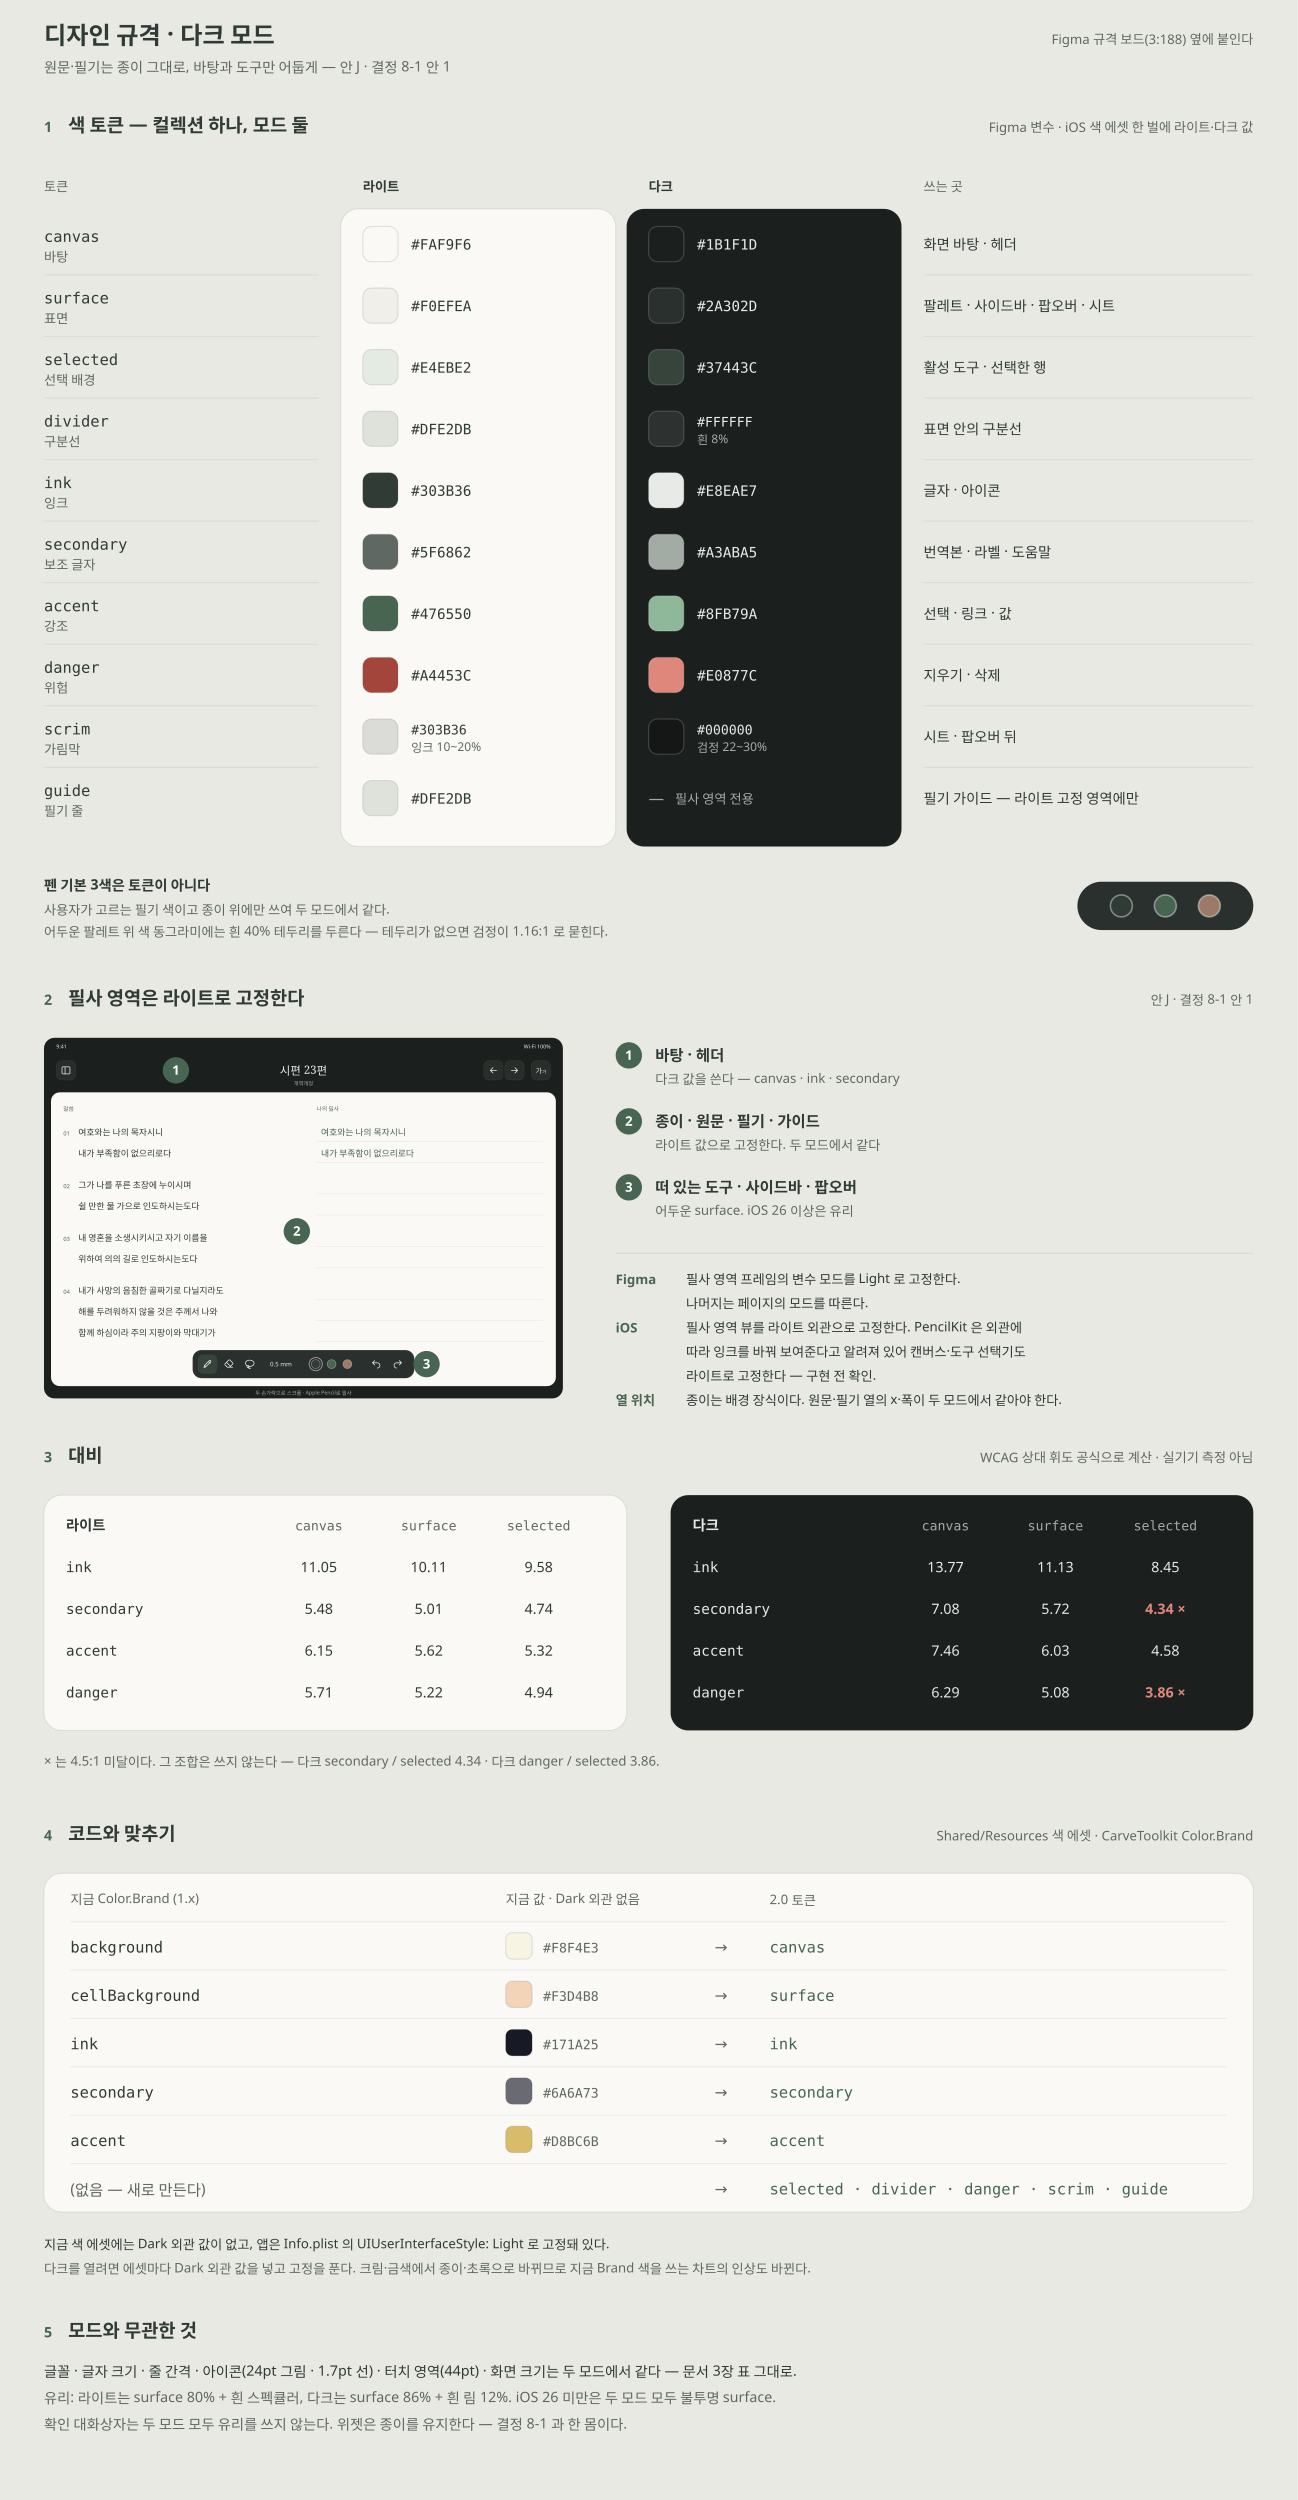
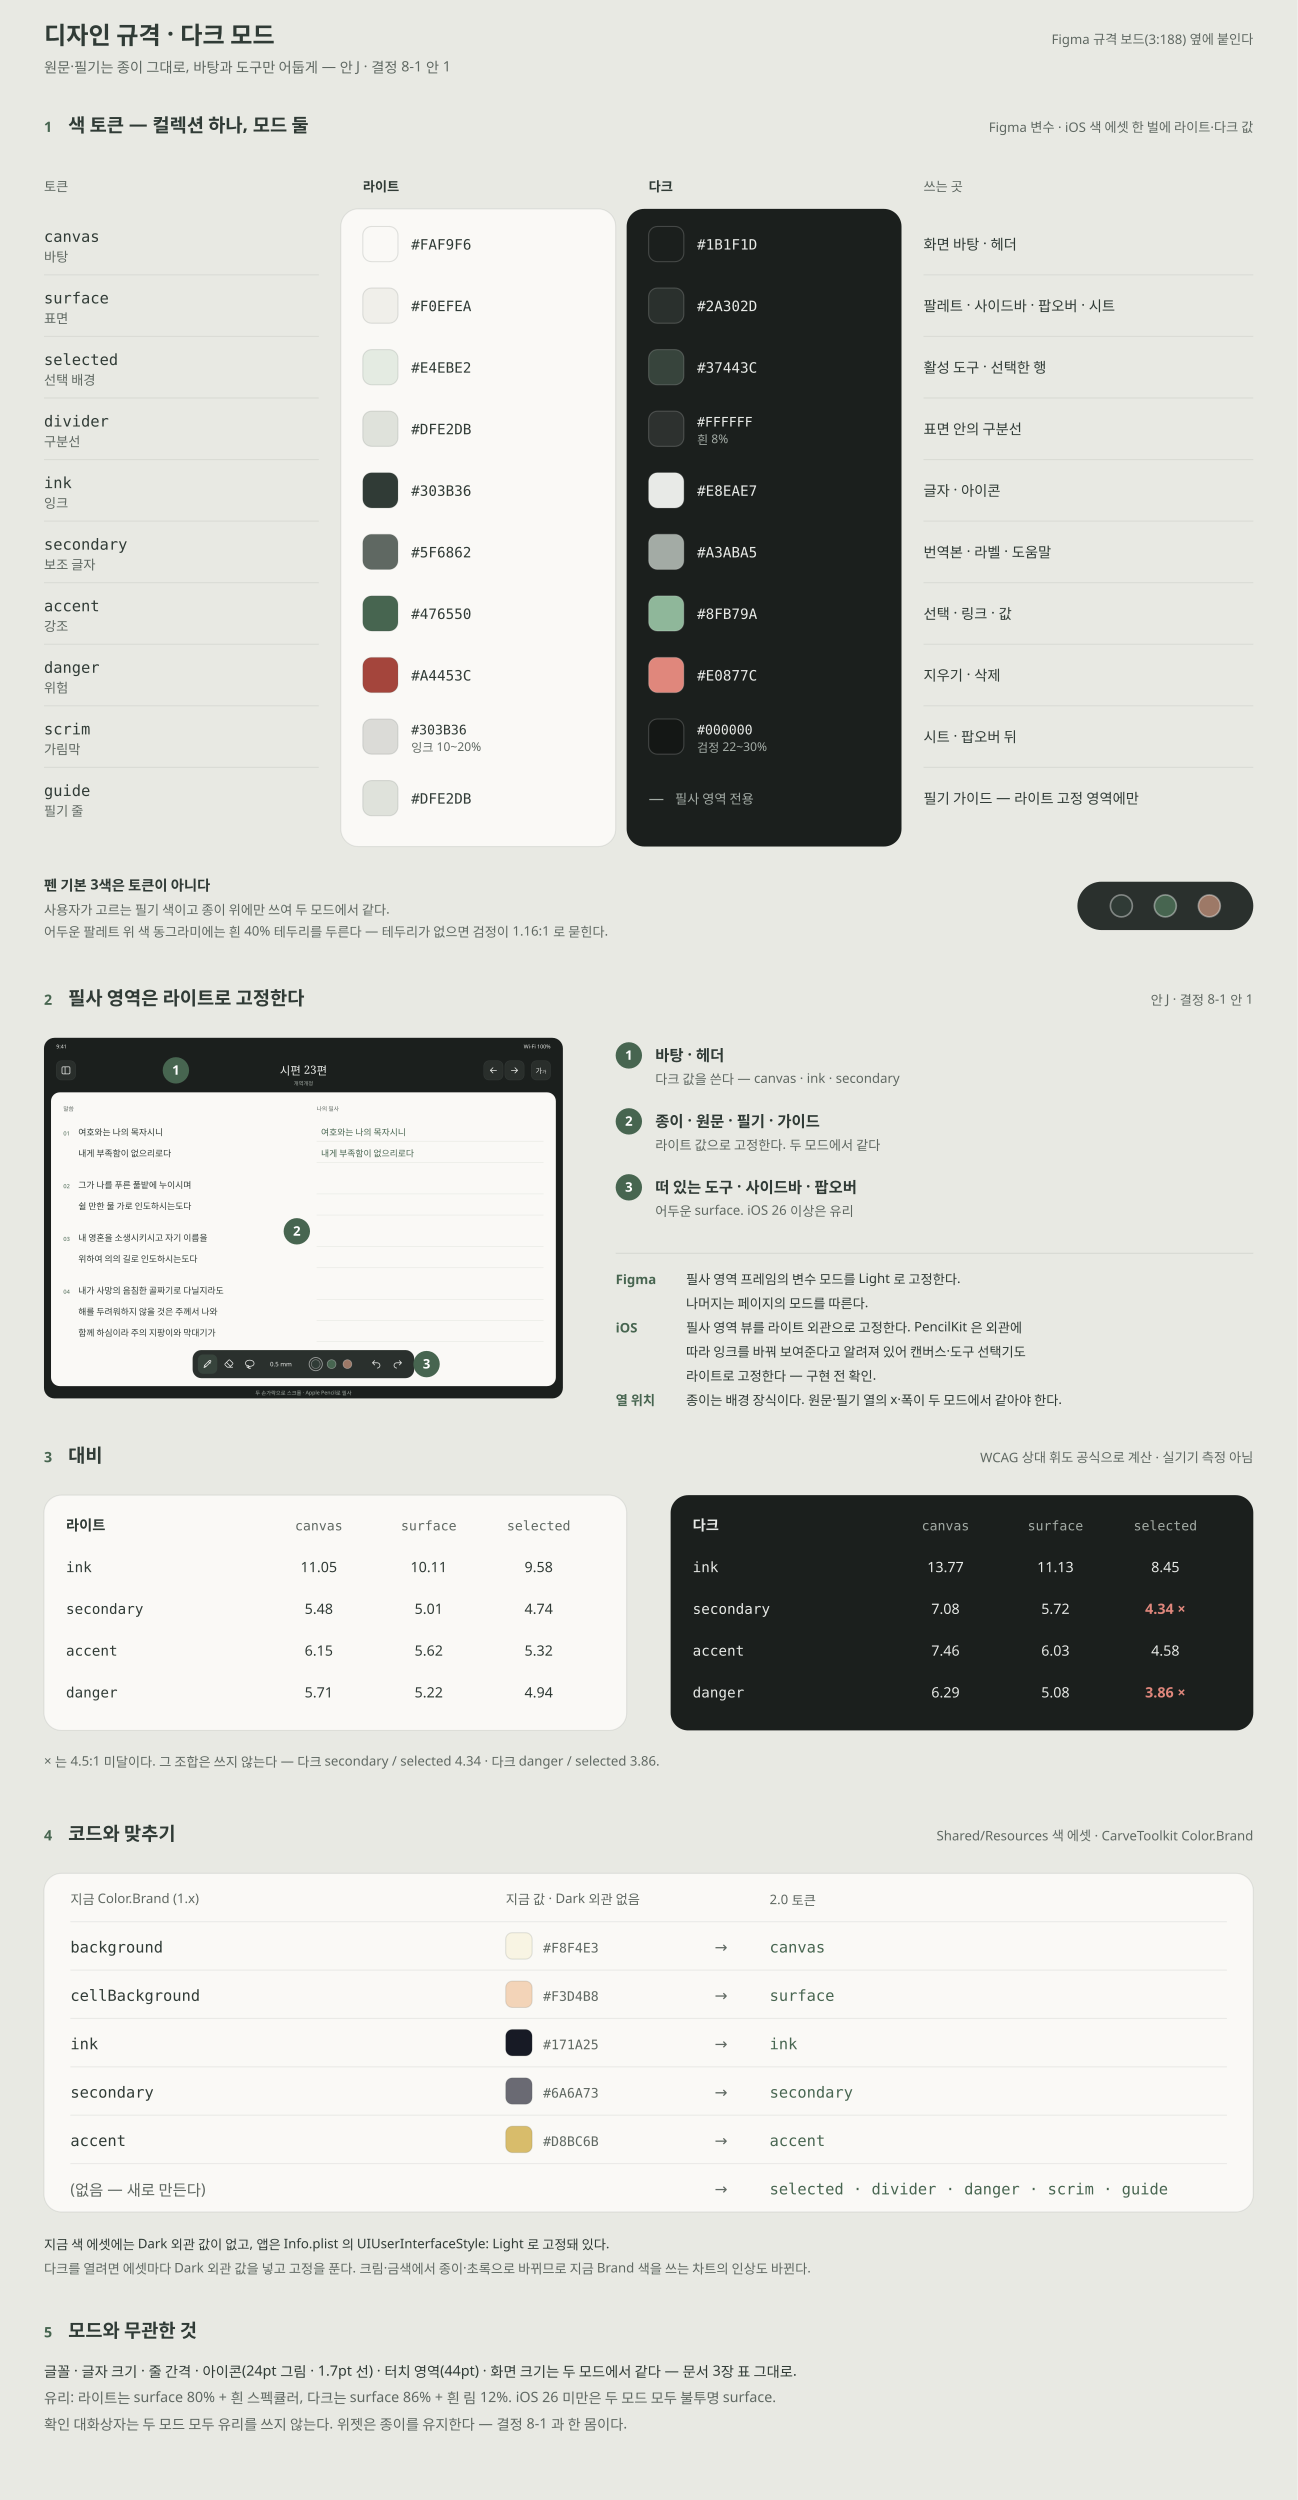
<svg xmlns="http://www.w3.org/2000/svg" width="1180" height="2274" viewBox="0 0 1180 2274">
  <rect x="0" y="0" width="1180" height="2274" rx="0" fill="#E8E9E3" />
  <text x="40" y="40" font-size="22" fill="#303B36" font-family="Noto Sans KR, Apple SD Gothic Neo, sans-serif" font-weight="600">디자인 규격 · 다크 모드</text>
  <text x="1140" y="40" font-size="12" fill="#5F6862" font-family="Noto Sans KR, Apple SD Gothic Neo, sans-serif" text-anchor="end">Figma 규격 보드(3:188) 옆에 붙인다</text>
  <text x="40" y="66" font-size="13" fill="#5F6862" font-family="Noto Sans KR, Apple SD Gothic Neo, sans-serif">원문·필기는 종이 그대로, 바탕과 도구만 어둡게 — 안 J · 결정 8-1 안 1</text>
  <g id="1 색 토큰" data-name="1 색 토큰">
    <text x="40" y="120" font-size="13" fill="#476550" font-family="Noto Sans KR, Apple SD Gothic Neo, sans-serif" font-weight="600">1</text>
    <text x="62" y="120" font-size="17" fill="#303B36" font-family="Noto Sans KR, Apple SD Gothic Neo, sans-serif" font-weight="600">색 토큰 — 컬렉션 하나, 모드 둘</text>
    <text x="1140" y="120" font-size="12" fill="#5F6862" font-family="Noto Sans KR, Apple SD Gothic Neo, sans-serif" text-anchor="end">Figma 변수 · iOS 색 에셋 한 벌에 라이트·다크 값</text>
    <text x="40" y="174" font-size="12" fill="#5F6862" font-family="Noto Sans KR, Apple SD Gothic Neo, sans-serif">토큰</text>
    <text x="840" y="174" font-size="12" fill="#5F6862" font-family="Noto Sans KR, Apple SD Gothic Neo, sans-serif">쓰는 곳</text>
    <text x="330" y="174" font-size="12" fill="#303B36" font-family="Noto Sans KR, Apple SD Gothic Neo, sans-serif" font-weight="600">라이트</text>
    <text x="590" y="174" font-size="12" fill="#303B36" font-family="Noto Sans KR, Apple SD Gothic Neo, sans-serif" font-weight="600">다크</text>
    <rect x="310" y="190" width="250" height="580" rx="16" fill="#FAF9F6" />
    <rect x="310" y="190" width="250" height="580" rx="16" fill="none" stroke="#303B36" stroke-width="1" opacity="0.10" />
    <rect x="570" y="190" width="250" height="580" rx="16" fill="#1B1F1D" />
    <text x="40" y="220" font-size="14" fill="#303B36" font-family="SF Mono, Menlo, monospace">canvas</text>
    <text x="40" y="238" font-size="12" fill="#5F6862" font-family="Noto Sans KR, Apple SD Gothic Neo, sans-serif">바탕</text>
    <rect x="330" y="206" width="32" height="32" rx="8" fill="#FAF9F6" />
    <rect x="330" y="206" width="32" height="32" rx="8" fill="none" stroke="#303B36" stroke-width="1" opacity="0.14" />
    <text x="374" y="227" font-size="13" fill="#303B36" font-family="SF Mono, Menlo, monospace">#FAF9F6</text>
    <rect x="590" y="206" width="32" height="32" rx="8" fill="#1B1F1D" />
    <rect x="590" y="206" width="32" height="32" rx="8" fill="none" stroke="#FFFFFF" stroke-width="1" opacity="0.18" />
    <text x="634" y="227" font-size="13" fill="#E8EAE7" font-family="SF Mono, Menlo, monospace">#1B1F1D</text>
    <text x="840" y="227" font-size="13" fill="#303B36" font-family="Noto Sans KR, Apple SD Gothic Neo, sans-serif">화면 바탕 · 헤더</text>
    <path d="M40 250h250" stroke="#303B36" stroke-width="1" opacity="0.08" />
    <path d="M840 250h300" stroke="#303B36" stroke-width="1" opacity="0.08" />
    <text x="40" y="276" font-size="14" fill="#303B36" font-family="SF Mono, Menlo, monospace">surface</text>
    <text x="40" y="294" font-size="12" fill="#5F6862" font-family="Noto Sans KR, Apple SD Gothic Neo, sans-serif">표면</text>
    <rect x="330" y="262" width="32" height="32" rx="8" fill="#F0EFEA" />
    <rect x="330" y="262" width="32" height="32" rx="8" fill="none" stroke="#303B36" stroke-width="1" opacity="0.14" />
    <text x="374" y="283" font-size="13" fill="#303B36" font-family="SF Mono, Menlo, monospace">#F0EFEA</text>
    <rect x="590" y="262" width="32" height="32" rx="8" fill="#2A302D" />
    <rect x="590" y="262" width="32" height="32" rx="8" fill="none" stroke="#FFFFFF" stroke-width="1" opacity="0.18" />
    <text x="634" y="283" font-size="13" fill="#E8EAE7" font-family="SF Mono, Menlo, monospace">#2A302D</text>
    <text x="840" y="283" font-size="13" fill="#303B36" font-family="Noto Sans KR, Apple SD Gothic Neo, sans-serif">팔레트 · 사이드바 · 팝오버 · 시트</text>
    <path d="M40 306h250" stroke="#303B36" stroke-width="1" opacity="0.08" />
    <path d="M840 306h300" stroke="#303B36" stroke-width="1" opacity="0.08" />
    <text x="40" y="332" font-size="14" fill="#303B36" font-family="SF Mono, Menlo, monospace">selected</text>
    <text x="40" y="350" font-size="12" fill="#5F6862" font-family="Noto Sans KR, Apple SD Gothic Neo, sans-serif">선택 배경</text>
    <rect x="330" y="318" width="32" height="32" rx="8" fill="#E4EBE2" />
    <rect x="330" y="318" width="32" height="32" rx="8" fill="none" stroke="#303B36" stroke-width="1" opacity="0.14" />
    <text x="374" y="339" font-size="13" fill="#303B36" font-family="SF Mono, Menlo, monospace">#E4EBE2</text>
    <rect x="590" y="318" width="32" height="32" rx="8" fill="#37443C" />
    <rect x="590" y="318" width="32" height="32" rx="8" fill="none" stroke="#FFFFFF" stroke-width="1" opacity="0.18" />
    <text x="634" y="339" font-size="13" fill="#E8EAE7" font-family="SF Mono, Menlo, monospace">#37443C</text>
    <text x="840" y="339" font-size="13" fill="#303B36" font-family="Noto Sans KR, Apple SD Gothic Neo, sans-serif">활성 도구 · 선택한 행</text>
    <path d="M40 362h250" stroke="#303B36" stroke-width="1" opacity="0.08" />
    <path d="M840 362h300" stroke="#303B36" stroke-width="1" opacity="0.08" />
    <text x="40" y="388" font-size="14" fill="#303B36" font-family="SF Mono, Menlo, monospace">divider</text>
    <text x="40" y="406" font-size="12" fill="#5F6862" font-family="Noto Sans KR, Apple SD Gothic Neo, sans-serif">구분선</text>
    <rect x="330" y="374" width="32" height="32" rx="8" fill="#DFE2DB" />
    <rect x="330" y="374" width="32" height="32" rx="8" fill="none" stroke="#303B36" stroke-width="1" opacity="0.14" />
    <text x="374" y="395" font-size="13" fill="#303B36" font-family="SF Mono, Menlo, monospace">#DFE2DB</text>
    <rect x="590" y="374" width="32" height="32" rx="8" fill="#FFFFFF" opacity="0.08" />
    <rect x="590" y="374" width="32" height="32" rx="8" fill="none" stroke="#FFFFFF" stroke-width="1" opacity="0.18" />
    <text x="634" y="388" font-size="12" fill="#E8EAE7" font-family="SF Mono, Menlo, monospace">#FFFFFF</text>
    <text x="634" y="404" font-size="11" fill="#A3ABA5" font-family="Noto Sans KR, Apple SD Gothic Neo, sans-serif">흰 8%</text>
    <text x="840" y="395" font-size="13" fill="#303B36" font-family="Noto Sans KR, Apple SD Gothic Neo, sans-serif">표면 안의 구분선</text>
    <path d="M40 418h250" stroke="#303B36" stroke-width="1" opacity="0.08" />
    <path d="M840 418h300" stroke="#303B36" stroke-width="1" opacity="0.08" />
    <text x="40" y="444" font-size="14" fill="#303B36" font-family="SF Mono, Menlo, monospace">ink</text>
    <text x="40" y="462" font-size="12" fill="#5F6862" font-family="Noto Sans KR, Apple SD Gothic Neo, sans-serif">잉크</text>
    <rect x="330" y="430" width="32" height="32" rx="8" fill="#303B36" />
    <rect x="330" y="430" width="32" height="32" rx="8" fill="none" stroke="#303B36" stroke-width="1" opacity="0.14" />
    <text x="374" y="451" font-size="13" fill="#303B36" font-family="SF Mono, Menlo, monospace">#303B36</text>
    <rect x="590" y="430" width="32" height="32" rx="8" fill="#E8EAE7" />
    <rect x="590" y="430" width="32" height="32" rx="8" fill="none" stroke="#FFFFFF" stroke-width="1" opacity="0.18" />
    <text x="634" y="451" font-size="13" fill="#E8EAE7" font-family="SF Mono, Menlo, monospace">#E8EAE7</text>
    <text x="840" y="451" font-size="13" fill="#303B36" font-family="Noto Sans KR, Apple SD Gothic Neo, sans-serif">글자 · 아이콘</text>
    <path d="M40 474h250" stroke="#303B36" stroke-width="1" opacity="0.08" />
    <path d="M840 474h300" stroke="#303B36" stroke-width="1" opacity="0.08" />
    <text x="40" y="500" font-size="14" fill="#303B36" font-family="SF Mono, Menlo, monospace">secondary</text>
    <text x="40" y="518" font-size="12" fill="#5F6862" font-family="Noto Sans KR, Apple SD Gothic Neo, sans-serif">보조 글자</text>
    <rect x="330" y="486" width="32" height="32" rx="8" fill="#5F6862" />
    <rect x="330" y="486" width="32" height="32" rx="8" fill="none" stroke="#303B36" stroke-width="1" opacity="0.14" />
    <text x="374" y="507" font-size="13" fill="#303B36" font-family="SF Mono, Menlo, monospace">#5F6862</text>
    <rect x="590" y="486" width="32" height="32" rx="8" fill="#A3ABA5" />
    <rect x="590" y="486" width="32" height="32" rx="8" fill="none" stroke="#FFFFFF" stroke-width="1" opacity="0.18" />
    <text x="634" y="507" font-size="13" fill="#E8EAE7" font-family="SF Mono, Menlo, monospace">#A3ABA5</text>
    <text x="840" y="507" font-size="13" fill="#303B36" font-family="Noto Sans KR, Apple SD Gothic Neo, sans-serif">번역본 · 라벨 · 도움말</text>
    <path d="M40 530h250" stroke="#303B36" stroke-width="1" opacity="0.08" />
    <path d="M840 530h300" stroke="#303B36" stroke-width="1" opacity="0.08" />
    <text x="40" y="556" font-size="14" fill="#303B36" font-family="SF Mono, Menlo, monospace">accent</text>
    <text x="40" y="574" font-size="12" fill="#5F6862" font-family="Noto Sans KR, Apple SD Gothic Neo, sans-serif">강조</text>
    <rect x="330" y="542" width="32" height="32" rx="8" fill="#476550" />
    <rect x="330" y="542" width="32" height="32" rx="8" fill="none" stroke="#303B36" stroke-width="1" opacity="0.14" />
    <text x="374" y="563" font-size="13" fill="#303B36" font-family="SF Mono, Menlo, monospace">#476550</text>
    <rect x="590" y="542" width="32" height="32" rx="8" fill="#8FB79A" />
    <rect x="590" y="542" width="32" height="32" rx="8" fill="none" stroke="#FFFFFF" stroke-width="1" opacity="0.18" />
    <text x="634" y="563" font-size="13" fill="#E8EAE7" font-family="SF Mono, Menlo, monospace">#8FB79A</text>
    <text x="840" y="563" font-size="13" fill="#303B36" font-family="Noto Sans KR, Apple SD Gothic Neo, sans-serif">선택 · 링크 · 값</text>
    <path d="M40 586h250" stroke="#303B36" stroke-width="1" opacity="0.08" />
    <path d="M840 586h300" stroke="#303B36" stroke-width="1" opacity="0.08" />
    <text x="40" y="612" font-size="14" fill="#303B36" font-family="SF Mono, Menlo, monospace">danger</text>
    <text x="40" y="630" font-size="12" fill="#5F6862" font-family="Noto Sans KR, Apple SD Gothic Neo, sans-serif">위험</text>
    <rect x="330" y="598" width="32" height="32" rx="8" fill="#A4453C" />
    <rect x="330" y="598" width="32" height="32" rx="8" fill="none" stroke="#303B36" stroke-width="1" opacity="0.14" />
    <text x="374" y="619" font-size="13" fill="#303B36" font-family="SF Mono, Menlo, monospace">#A4453C</text>
    <rect x="590" y="598" width="32" height="32" rx="8" fill="#E0877C" />
    <rect x="590" y="598" width="32" height="32" rx="8" fill="none" stroke="#FFFFFF" stroke-width="1" opacity="0.18" />
    <text x="634" y="619" font-size="13" fill="#E8EAE7" font-family="SF Mono, Menlo, monospace">#E0877C</text>
    <text x="840" y="619" font-size="13" fill="#303B36" font-family="Noto Sans KR, Apple SD Gothic Neo, sans-serif">지우기 · 삭제</text>
    <path d="M40 642h250" stroke="#303B36" stroke-width="1" opacity="0.08" />
    <path d="M840 642h300" stroke="#303B36" stroke-width="1" opacity="0.08" />
    <text x="40" y="668" font-size="14" fill="#303B36" font-family="SF Mono, Menlo, monospace">scrim</text>
    <text x="40" y="686" font-size="12" fill="#5F6862" font-family="Noto Sans KR, Apple SD Gothic Neo, sans-serif">가림막</text>
    <rect x="330" y="654" width="32" height="32" rx="8" fill="#303B36" opacity="0.16" />
    <rect x="330" y="654" width="32" height="32" rx="8" fill="none" stroke="#303B36" stroke-width="1" opacity="0.14" />
    <text x="374" y="668" font-size="12" fill="#303B36" font-family="SF Mono, Menlo, monospace">#303B36</text>
    <text x="374" y="684" font-size="11" fill="#5F6862" font-family="Noto Sans KR, Apple SD Gothic Neo, sans-serif">잉크 10~20%</text>
    <rect x="590" y="654" width="32" height="32" rx="8" fill="#000000" opacity="0.26" />
    <rect x="590" y="654" width="32" height="32" rx="8" fill="none" stroke="#FFFFFF" stroke-width="1" opacity="0.18" />
    <text x="634" y="668" font-size="12" fill="#E8EAE7" font-family="SF Mono, Menlo, monospace">#000000</text>
    <text x="634" y="684" font-size="11" fill="#A3ABA5" font-family="Noto Sans KR, Apple SD Gothic Neo, sans-serif">검정 22~30%</text>
    <text x="840" y="675" font-size="13" fill="#303B36" font-family="Noto Sans KR, Apple SD Gothic Neo, sans-serif">시트 · 팝오버 뒤</text>
    <path d="M40 698h250" stroke="#303B36" stroke-width="1" opacity="0.08" />
    <path d="M840 698h300" stroke="#303B36" stroke-width="1" opacity="0.08" />
    <text x="40" y="724" font-size="14" fill="#303B36" font-family="SF Mono, Menlo, monospace">guide</text>
    <text x="40" y="742" font-size="12" fill="#5F6862" font-family="Noto Sans KR, Apple SD Gothic Neo, sans-serif">필기 줄</text>
    <rect x="330" y="710" width="32" height="32" rx="8" fill="#DFE2DB" />
    <rect x="330" y="710" width="32" height="32" rx="8" fill="none" stroke="#303B36" stroke-width="1" opacity="0.14" />
    <text x="374" y="731" font-size="13" fill="#303B36" font-family="SF Mono, Menlo, monospace">#DFE2DB</text>
    <text x="590" y="731" font-size="14" fill="#A3ABA5" font-family="Noto Sans KR, Apple SD Gothic Neo, sans-serif">—</text>
    <text x="614" y="731" font-size="12" fill="#A3ABA5" font-family="Noto Sans KR, Apple SD Gothic Neo, sans-serif">필사 영역 전용</text>
    <text x="840" y="731" font-size="13" fill="#303B36" font-family="Noto Sans KR, Apple SD Gothic Neo, sans-serif">필기 가이드 — 라이트 고정 영역에만</text>
    <text x="40" y="810" font-size="13" fill="#303B36" font-family="Noto Sans KR, Apple SD Gothic Neo, sans-serif" font-weight="600">펜 기본 3색은 토큰이 아니다</text>
    <text x="40" y="832" font-size="12" fill="#5F6862" font-family="Noto Sans KR, Apple SD Gothic Neo, sans-serif">사용자가 고르는 필기 색이고 종이 위에만 쓰여 두 모드에서 같다.</text>
    <text x="40" y="852" font-size="12" fill="#5F6862" font-family="Noto Sans KR, Apple SD Gothic Neo, sans-serif">어두운 팔레트 위 색 동그라미에는 흰 40% 테두리를 두른다 — 테두리가 없으면 검정이 1.16:1 로 묻힌다.</text>
    <rect x="980" y="802" width="160" height="44" rx="22" fill="#2A302D" />
    <circle cx="1020" cy="824" r="10" fill="#303B36" />
    <circle cx="1020" cy="824" r="10" fill="none" stroke="#FFFFFF" stroke-width="1.5" opacity="0.4" />
    <circle cx="1060" cy="824" r="10" fill="#476550" />
    <circle cx="1060" cy="824" r="10" fill="none" stroke="#FFFFFF" stroke-width="1.5" opacity="0.4" />
    <circle cx="1100" cy="824" r="10" fill="#9D7967" />
    <circle cx="1100" cy="824" r="10" fill="none" stroke="#FFFFFF" stroke-width="1.5" opacity="0.4" />
  </g>
  <g id="2 라이트 고정 영역" data-name="2 라이트 고정 영역">
    <text x="40" y="914" font-size="13" fill="#476550" font-family="Noto Sans KR, Apple SD Gothic Neo, sans-serif" font-weight="600">2</text>
    <text x="62" y="914" font-size="17" fill="#303B36" font-family="Noto Sans KR, Apple SD Gothic Neo, sans-serif" font-weight="600">필사 영역은 라이트로 고정한다</text>
    <text x="1140" y="914" font-size="12" fill="#5F6862" font-family="Noto Sans KR, Apple SD Gothic Neo, sans-serif" text-anchor="end">안 J · 결정 8-1 안 1</text>
    <g transform="translate(40 944) scale(0.4)">
      <g id="specmini" data-name="필사 화면 · 다크 (축소)">
        <rect x="0" y="0" width="1180" height="820" rx="24" fill="#1B1F1D" />
        <text x="28" y="24" font-size="12" fill="#E8EAE7" font-family="Noto Sans KR, Apple SD Gothic Neo, sans-serif">9:41</text>
        <text x="1152" y="24" font-size="12" fill="#E8EAE7" font-family="Noto Sans KR, Apple SD Gothic Neo, sans-serif" text-anchor="end">Wi-Fi  100%</text>
        <rect x="28" y="52" width="44" height="44" rx="12" fill="#2A302D" opacity="0.92" />
        <rect x="28" y="52" width="44" height="44" rx="12" fill="none" stroke="#FFFFFF" opacity="0.08" />
        <g transform="translate(38 62) scale(1)" fill="none" stroke="#E8EAE7" stroke-width="1.7" stroke-linecap="round" stroke-linejoin="round">
          <path d="M5 4h14a2 2 0 0 1 2 2v12a2 2 0 0 1-2 2H5a2 2 0 0 1-2-2V6a2 2 0 0 1 2-2zM10 4v16" />
        </g>
        <text x="590.0" y="84" font-size="26" fill="#E8EAE7" font-family="Noto Serif KR, AppleMyungjo, serif" text-anchor="middle">시편 23편</text>
        <text x="590.0" y="108" font-size="12" fill="#A3ABA5" font-family="Noto Sans KR, Apple SD Gothic Neo, sans-serif" text-anchor="middle">개역개정</text>
        <rect x="1000" y="52" width="44" height="44" rx="12" fill="#2A302D" opacity="0.92" />
        <rect x="1000" y="52" width="44" height="44" rx="12" fill="none" stroke="#FFFFFF" opacity="0.08" />
        <g transform="translate(1010 62) scale(1)" fill="none" stroke="#E8EAE7" stroke-width="1.7" stroke-linecap="round" stroke-linejoin="round">
          <path d="M19 12H5m6-6-6 6 6 6" />
        </g>
        <rect x="1048" y="52" width="44" height="44" rx="12" fill="#2A302D" opacity="0.92" />
        <rect x="1048" y="52" width="44" height="44" rx="12" fill="none" stroke="#FFFFFF" opacity="0.08" />
        <g transform="translate(1058 62) scale(1)" fill="none" stroke="#E8EAE7" stroke-width="1.7" stroke-linecap="round" stroke-linejoin="round">
          <path d="M5 12h14m-6-6 6 6-6 6" />
        </g>
        <rect x="1108" y="52" width="44" height="44" rx="12" fill="#2A302D" opacity="0.92" />
        <rect x="1108" y="52" width="44" height="44" rx="12" fill="none" stroke="#FFFFFF" opacity="0.08" />
        <g transform="translate(1118 62) scale(1)">
          <text x="0" y="19" font-size="16" fill="#E8EAE7" font-family="Noto Serif KR, AppleMyungjo, serif">가</text>
          <text x="15" y="19" font-size="10" fill="#E8EAE7" font-family="Noto Serif KR, AppleMyungjo, serif">가</text>
        </g>
        <g id="paper-specmini" data-name="종이 (배경 · 열 위치 불변)">
          <path d="M36 124h1108a20 20 0 0 1 20 20v628a20 20 0 0 1 -20 20h-1108a20 20 0 0 1 -20 -20v-628a20 20 0 0 1 20 -20z" fill="#FAF9F6" />
        </g>
        <text x="44" y="166" font-size="13" fill="#5F6862" font-family="Noto Sans KR, Apple SD Gothic Neo, sans-serif">말씀</text>
        <text x="620" y="166" font-size="13" fill="#5F6862" font-family="Noto Sans KR, Apple SD Gothic Neo, sans-serif">나의 필사</text>
        <text x="44" y="222" font-size="13" fill="#476550" font-family="Noto Sans KR, Apple SD Gothic Neo, sans-serif">01</text>
        <text x="78" y="222" font-size="20" fill="#303B36" font-family="Noto Serif KR, AppleMyungjo, serif">여호와는 나의 목자시니</text>
        <path d="M620 235h516" stroke="#DFE2DB" />
        <text x="630" y="222" font-size="20" fill="#476550" font-family="Noto Serif KR, AppleMyungjo, serif">여호와는 나의 목자시니</text>
-         <text x="78" y="270" font-size="20" fill="#303B36" font-family="Noto Serif KR, AppleMyungjo, serif">내가 부족함이 없으리로다</text>
+         <text x="78" y="270" font-size="20" fill="#303B36" font-family="Noto Serif KR, AppleMyungjo, serif">내게 부족함이 없으리로다</text>
        <path d="M620 283h516" stroke="#DFE2DB" />
-         <text x="630" y="270" font-size="20" fill="#476550" font-family="Noto Serif KR, AppleMyungjo, serif">내가 부족함이 없으리로다</text>
+         <text x="630" y="270" font-size="20" fill="#476550" font-family="Noto Serif KR, AppleMyungjo, serif">내게 부족함이 없으리로다</text>
        <text x="44" y="342" font-size="13" fill="#476550" font-family="Noto Sans KR, Apple SD Gothic Neo, sans-serif">02</text>
-         <text x="78" y="342" font-size="20" fill="#303B36" font-family="Noto Serif KR, AppleMyungjo, serif">그가 나를 푸른 초장에 누이시며</text>
+         <text x="78" y="342" font-size="20" fill="#303B36" font-family="Noto Serif KR, AppleMyungjo, serif">그가 나를 푸른 풀밭에 누이시며</text>
        <path d="M620 355h516" stroke="#DFE2DB" />
-         <text x="78" y="390" font-size="20" fill="#303B36" font-family="Noto Serif KR, AppleMyungjo, serif">쉴 만한 물 가으로 인도하시는도다</text>
+         <text x="78" y="390" font-size="20" fill="#303B36" font-family="Noto Serif KR, AppleMyungjo, serif">쉴 만한 물 가로 인도하시는도다</text>
        <path d="M620 403h516" stroke="#DFE2DB" />
        <text x="44" y="462" font-size="13" fill="#476550" font-family="Noto Sans KR, Apple SD Gothic Neo, sans-serif">03</text>
        <text x="78" y="462" font-size="20" fill="#303B36" font-family="Noto Serif KR, AppleMyungjo, serif">내 영혼을 소생시키시고 자기 이름을</text>
        <path d="M620 475h516" stroke="#DFE2DB" />
        <text x="78" y="510" font-size="20" fill="#303B36" font-family="Noto Serif KR, AppleMyungjo, serif">위하여 의의 길로 인도하시는도다</text>
        <path d="M620 523h516" stroke="#DFE2DB" />
        <text x="44" y="582" font-size="13" fill="#476550" font-family="Noto Sans KR, Apple SD Gothic Neo, sans-serif">04</text>
        <text x="78" y="582" font-size="20" fill="#303B36" font-family="Noto Serif KR, AppleMyungjo, serif">내가 사망의 음침한 골짜기로 다닐지라도</text>
        <path d="M620 595h516" stroke="#DFE2DB" />
        <text x="78" y="630" font-size="20" fill="#303B36" font-family="Noto Serif KR, AppleMyungjo, serif">해를 두려워하지 않을 것은 주께서 나와</text>
        <path d="M620 643h516" stroke="#DFE2DB" />
        <text x="78" y="678" font-size="20" fill="#303B36" font-family="Noto Serif KR, AppleMyungjo, serif">함께 하심이라 주의 지팡이와 막대기가</text>
        <path d="M620 691h516" stroke="#DFE2DB" />
      </g>
      <g id="surface-g1" data-name="어두운 표면 (불투명 · iOS 26 미만 폴백 · 유리로 쓰려면 채우기 86% + Background blur 20)">
        <path d="M358.0 710h464a20 20 0 0 1 20 20v24a20 20 0 0 1 -20 20h-464a20 20 0 0 1 -20 -20v-24a20 20 0 0 1 20 -20z" fill="#2A302D" />
      </g>
      <g id="rim-g1" data-name="유리 림 (iOS 26)">
        <path d="M358.0 710h464a20 20 0 0 1 20 20v24a20 20 0 0 1 -20 20h-464a20 20 0 0 1 -20 -20v-24a20 20 0 0 1 20 -20z" fill="none" stroke="#FFFFFF" stroke-width="1" opacity="0.10" />
      </g>
      <rect x="350.0" y="720" width="44" height="44" rx="12" fill="#37443C" />
      <g transform="translate(360.0 730) scale(1)" fill="none" stroke="#E8EAE7" stroke-width="1.7" stroke-linecap="round" stroke-linejoin="round">
        <path d="m4 20 1-5L16 4a2.12 2.12 0 0 1 3 3L8 18l-4 2Zm10-14 4 4M5 15l3 3" />
      </g>
      <g transform="translate(408.0 730) scale(1)" fill="none" stroke="#E8EAE7" stroke-width="1.7" stroke-linecap="round" stroke-linejoin="round">
        <path d="m9 19-5-5a2 2 0 0 1 0-3l8-8a2 2 0 0 1 3 0l6 6a2 2 0 0 1 0 3l-7 7H9Zm-2-11 9 9M9 19h12" />
      </g>
      <g transform="translate(456.0 730) scale(1)" fill="none" stroke="#E8EAE7" stroke-width="1.7" stroke-linecap="round" stroke-linejoin="round">
        <path d="M7 16C0 14 0 3 12 3s14 14 0 14H9m0-2c-3 0-4 2-3 4s5 1 5-1c0-2-2-2-2 0v2c0 2 3 3 5 1" />
      </g>
      <text x="514.0" y="747" font-size="14" fill="#E8EAE7" font-family="Noto Sans KR, Apple SD Gothic Neo, sans-serif">0.5 mm</text>
      <circle cx="618.0" cy="742" r="15" fill="none" stroke="#E8EAE7" stroke-width="2" opacity="0.6" />
      <circle cx="618.0" cy="742" r="10" fill="#303B36" />
      <circle cx="618.0" cy="742" r="10" fill="none" stroke="#FFFFFF" stroke-width="1.5" opacity="0.4" />
      <circle cx="654.0" cy="742" r="10" fill="#476550" />
      <circle cx="654.0" cy="742" r="10" fill="none" stroke="#FFFFFF" stroke-width="1.5" opacity="0.4" />
      <circle cx="690.0" cy="742" r="10" fill="#9D7967" />
      <circle cx="690.0" cy="742" r="10" fill="none" stroke="#FFFFFF" stroke-width="1.5" opacity="0.4" />
      <g transform="translate(744.0 730) scale(1)" fill="none" stroke="#E8EAE7" stroke-width="1.7" stroke-linecap="round" stroke-linejoin="round">
        <path d="m8 4-5 5 5 5M3 9h11a6 6 0 0 1 0 12" />
      </g>
      <g transform="translate(792.0 730) scale(1)" fill="none" stroke="#E8EAE7" stroke-width="1.7" stroke-linecap="round" stroke-linejoin="round">
        <path d="m16 4 5 5-5 5m5-5H10a6 6 0 0 0 0 12" />
      </g>
      <text x="590.0" y="812" font-size="12" fill="#A3ABA5" font-family="Noto Sans KR, Apple SD Gothic Neo, sans-serif" text-anchor="middle">두 손가락으로 스크롤 · Apple Pencil로 필사</text>
    </g>
    <circle cx="160.0" cy="973.6" r="12" fill="#476550" />
    <text x="160.0" y="977.6" font-size="12" fill="#FFFFFF" font-family="Noto Sans KR, Apple SD Gothic Neo, sans-serif" text-anchor="middle" font-weight="600">1</text>
    <circle cx="270.0" cy="1120.0" r="12" fill="#476550" />
    <text x="270.0" y="1124.0" font-size="12" fill="#FFFFFF" font-family="Noto Sans KR, Apple SD Gothic Neo, sans-serif" text-anchor="middle" font-weight="600">2</text>
    <circle cx="388.0" cy="1240.8" r="12" fill="#476550" />
    <text x="388.0" y="1244.8" font-size="12" fill="#FFFFFF" font-family="Noto Sans KR, Apple SD Gothic Neo, sans-serif" text-anchor="middle" font-weight="600">3</text>
    <circle cx="572" cy="960" r="12" fill="#476550" />
    <text x="572" y="964" font-size="12" fill="#FFFFFF" font-family="Noto Sans KR, Apple SD Gothic Neo, sans-serif" text-anchor="middle" font-weight="600">1</text>
    <text x="596" y="965" font-size="14" fill="#303B36" font-family="Noto Sans KR, Apple SD Gothic Neo, sans-serif" font-weight="600">바탕 · 헤더</text>
    <text x="596" y="986" font-size="12" fill="#5F6862" font-family="Noto Sans KR, Apple SD Gothic Neo, sans-serif">다크 값을 쓴다 — canvas · ink · secondary</text>
    <circle cx="572" cy="1020" r="12" fill="#476550" />
    <text x="572" y="1024" font-size="12" fill="#FFFFFF" font-family="Noto Sans KR, Apple SD Gothic Neo, sans-serif" text-anchor="middle" font-weight="600">2</text>
    <text x="596" y="1025" font-size="14" fill="#303B36" font-family="Noto Sans KR, Apple SD Gothic Neo, sans-serif" font-weight="600">종이 · 원문 · 필기 · 가이드</text>
    <text x="596" y="1046" font-size="12" fill="#5F6862" font-family="Noto Sans KR, Apple SD Gothic Neo, sans-serif">라이트 값으로 고정한다. 두 모드에서 같다</text>
    <circle cx="572" cy="1080" r="12" fill="#476550" />
    <text x="572" y="1084" font-size="12" fill="#FFFFFF" font-family="Noto Sans KR, Apple SD Gothic Neo, sans-serif" text-anchor="middle" font-weight="600">3</text>
    <text x="596" y="1085" font-size="14" fill="#303B36" font-family="Noto Sans KR, Apple SD Gothic Neo, sans-serif" font-weight="600">떠 있는 도구 · 사이드바 · 팝오버</text>
    <text x="596" y="1106" font-size="12" fill="#5F6862" font-family="Noto Sans KR, Apple SD Gothic Neo, sans-serif">어두운 surface. iOS 26 이상은 유리</text>
    <path d="M560 1140h580" stroke="#303B36" stroke-width="1" opacity="0.10" />
    <text x="560" y="1168" font-size="12" fill="#476550" font-family="Noto Sans KR, Apple SD Gothic Neo, sans-serif" font-weight="600">Figma</text>
    <text x="624" y="1168" font-size="12" fill="#303B36" font-family="Noto Sans KR, Apple SD Gothic Neo, sans-serif">필사 영역 프레임의 변수 모드를 Light 로 고정한다.</text>
    <text x="624" y="1190" font-size="12" fill="#303B36" font-family="Noto Sans KR, Apple SD Gothic Neo, sans-serif">나머지는 페이지의 모드를 따른다.</text>
    <text x="560" y="1212" font-size="12" fill="#476550" font-family="Noto Sans KR, Apple SD Gothic Neo, sans-serif" font-weight="600">iOS</text>
    <text x="624" y="1212" font-size="12" fill="#303B36" font-family="Noto Sans KR, Apple SD Gothic Neo, sans-serif">필사 영역 뷰를 라이트 외관으로 고정한다. PencilKit 은 외관에</text>
    <text x="624" y="1234" font-size="12" fill="#303B36" font-family="Noto Sans KR, Apple SD Gothic Neo, sans-serif">따라 잉크를 바꿔 보여준다고 알려져 있어 캔버스·도구 선택기도</text>
    <text x="624" y="1256" font-size="12" fill="#303B36" font-family="Noto Sans KR, Apple SD Gothic Neo, sans-serif">라이트로 고정한다 — 구현 전 확인.</text>
    <text x="560" y="1278" font-size="12" fill="#476550" font-family="Noto Sans KR, Apple SD Gothic Neo, sans-serif" font-weight="600">열 위치</text>
    <text x="624" y="1278" font-size="12" fill="#303B36" font-family="Noto Sans KR, Apple SD Gothic Neo, sans-serif">종이는 배경 장식이다. 원문·필기 열의 x·폭이 두 모드에서 같아야 한다.</text>
  </g>
  <g id="3 대비" data-name="3 대비">
    <text x="40" y="1330" font-size="13" fill="#476550" font-family="Noto Sans KR, Apple SD Gothic Neo, sans-serif" font-weight="600">3</text>
    <text x="62" y="1330" font-size="17" fill="#303B36" font-family="Noto Sans KR, Apple SD Gothic Neo, sans-serif" font-weight="600">대비</text>
    <text x="1140" y="1330" font-size="12" fill="#5F6862" font-family="Noto Sans KR, Apple SD Gothic Neo, sans-serif" text-anchor="end">WCAG 상대 휘도 공식으로 계산 · 실기기 측정 아님</text>
    <rect x="40" y="1360" width="530" height="214" rx="16" fill="#FAF9F6" />
    <rect x="40" y="1360" width="530" height="214" rx="16" fill="none" stroke="#303B36" stroke-width="1" opacity="0.10" />
    <text x="60" y="1392" font-size="13" fill="#303B36" font-family="Noto Sans KR, Apple SD Gothic Neo, sans-serif" font-weight="600">라이트</text>
    <text x="290" y="1392" font-size="12" fill="#5F6862" font-family="SF Mono, Menlo, monospace" text-anchor="middle">canvas</text>
    <text x="390" y="1392" font-size="12" fill="#5F6862" font-family="SF Mono, Menlo, monospace" text-anchor="middle">surface</text>
    <text x="490" y="1392" font-size="12" fill="#5F6862" font-family="SF Mono, Menlo, monospace" text-anchor="middle">selected</text>
    <text x="60" y="1430" font-size="13" fill="#303B36" font-family="SF Mono, Menlo, monospace">ink</text>
    <text x="290" y="1430" font-size="13" fill="#303B36" font-family="Noto Sans KR, Apple SD Gothic Neo, sans-serif" text-anchor="middle">11.05</text>
    <text x="390" y="1430" font-size="13" fill="#303B36" font-family="Noto Sans KR, Apple SD Gothic Neo, sans-serif" text-anchor="middle">10.11</text>
    <text x="490" y="1430" font-size="13" fill="#303B36" font-family="Noto Sans KR, Apple SD Gothic Neo, sans-serif" text-anchor="middle">9.58</text>
    <text x="60" y="1468" font-size="13" fill="#303B36" font-family="SF Mono, Menlo, monospace">secondary</text>
    <text x="290" y="1468" font-size="13" fill="#303B36" font-family="Noto Sans KR, Apple SD Gothic Neo, sans-serif" text-anchor="middle">5.48</text>
    <text x="390" y="1468" font-size="13" fill="#303B36" font-family="Noto Sans KR, Apple SD Gothic Neo, sans-serif" text-anchor="middle">5.01</text>
    <text x="490" y="1468" font-size="13" fill="#303B36" font-family="Noto Sans KR, Apple SD Gothic Neo, sans-serif" text-anchor="middle">4.74</text>
    <text x="60" y="1506" font-size="13" fill="#303B36" font-family="SF Mono, Menlo, monospace">accent</text>
    <text x="290" y="1506" font-size="13" fill="#303B36" font-family="Noto Sans KR, Apple SD Gothic Neo, sans-serif" text-anchor="middle">6.15</text>
    <text x="390" y="1506" font-size="13" fill="#303B36" font-family="Noto Sans KR, Apple SD Gothic Neo, sans-serif" text-anchor="middle">5.62</text>
    <text x="490" y="1506" font-size="13" fill="#303B36" font-family="Noto Sans KR, Apple SD Gothic Neo, sans-serif" text-anchor="middle">5.32</text>
    <text x="60" y="1544" font-size="13" fill="#303B36" font-family="SF Mono, Menlo, monospace">danger</text>
    <text x="290" y="1544" font-size="13" fill="#303B36" font-family="Noto Sans KR, Apple SD Gothic Neo, sans-serif" text-anchor="middle">5.71</text>
    <text x="390" y="1544" font-size="13" fill="#303B36" font-family="Noto Sans KR, Apple SD Gothic Neo, sans-serif" text-anchor="middle">5.22</text>
    <text x="490" y="1544" font-size="13" fill="#303B36" font-family="Noto Sans KR, Apple SD Gothic Neo, sans-serif" text-anchor="middle">4.94</text>
    <rect x="610" y="1360" width="530" height="214" rx="16" fill="#1B1F1D" />
    <text x="630" y="1392" font-size="13" fill="#E8EAE7" font-family="Noto Sans KR, Apple SD Gothic Neo, sans-serif" font-weight="600">다크</text>
    <text x="860" y="1392" font-size="12" fill="#A3ABA5" font-family="SF Mono, Menlo, monospace" text-anchor="middle">canvas</text>
    <text x="960" y="1392" font-size="12" fill="#A3ABA5" font-family="SF Mono, Menlo, monospace" text-anchor="middle">surface</text>
    <text x="1060" y="1392" font-size="12" fill="#A3ABA5" font-family="SF Mono, Menlo, monospace" text-anchor="middle">selected</text>
    <text x="630" y="1430" font-size="13" fill="#E8EAE7" font-family="SF Mono, Menlo, monospace">ink</text>
    <text x="860" y="1430" font-size="13" fill="#E8EAE7" font-family="Noto Sans KR, Apple SD Gothic Neo, sans-serif" text-anchor="middle">13.77</text>
    <text x="960" y="1430" font-size="13" fill="#E8EAE7" font-family="Noto Sans KR, Apple SD Gothic Neo, sans-serif" text-anchor="middle">11.13</text>
    <text x="1060" y="1430" font-size="13" fill="#E8EAE7" font-family="Noto Sans KR, Apple SD Gothic Neo, sans-serif" text-anchor="middle">8.45</text>
    <text x="630" y="1468" font-size="13" fill="#E8EAE7" font-family="SF Mono, Menlo, monospace">secondary</text>
    <text x="860" y="1468" font-size="13" fill="#E8EAE7" font-family="Noto Sans KR, Apple SD Gothic Neo, sans-serif" text-anchor="middle">7.08</text>
    <text x="960" y="1468" font-size="13" fill="#E8EAE7" font-family="Noto Sans KR, Apple SD Gothic Neo, sans-serif" text-anchor="middle">5.72</text>
    <text x="1060" y="1468" font-size="13" fill="#E0877C" font-family="Noto Sans KR, Apple SD Gothic Neo, sans-serif" text-anchor="middle" font-weight="600">4.34 ×</text>
    <text x="630" y="1506" font-size="13" fill="#E8EAE7" font-family="SF Mono, Menlo, monospace">accent</text>
    <text x="860" y="1506" font-size="13" fill="#E8EAE7" font-family="Noto Sans KR, Apple SD Gothic Neo, sans-serif" text-anchor="middle">7.46</text>
    <text x="960" y="1506" font-size="13" fill="#E8EAE7" font-family="Noto Sans KR, Apple SD Gothic Neo, sans-serif" text-anchor="middle">6.03</text>
    <text x="1060" y="1506" font-size="13" fill="#E8EAE7" font-family="Noto Sans KR, Apple SD Gothic Neo, sans-serif" text-anchor="middle">4.58</text>
    <text x="630" y="1544" font-size="13" fill="#E8EAE7" font-family="SF Mono, Menlo, monospace">danger</text>
    <text x="860" y="1544" font-size="13" fill="#E8EAE7" font-family="Noto Sans KR, Apple SD Gothic Neo, sans-serif" text-anchor="middle">6.29</text>
    <text x="960" y="1544" font-size="13" fill="#E8EAE7" font-family="Noto Sans KR, Apple SD Gothic Neo, sans-serif" text-anchor="middle">5.08</text>
    <text x="1060" y="1544" font-size="13" fill="#E0877C" font-family="Noto Sans KR, Apple SD Gothic Neo, sans-serif" text-anchor="middle" font-weight="600">3.86 ×</text>
    <text x="40" y="1606" font-size="12" fill="#5F6862" font-family="Noto Sans KR, Apple SD Gothic Neo, sans-serif">× 는 4.5:1 미달이다. 그 조합은 쓰지 않는다 — 다크 secondary / selected 4.34 · 다크 danger / selected 3.86.</text>
  </g>
  <g id="4 코드와 맞추기" data-name="4 코드와 맞추기">
    <text x="40" y="1674" font-size="13" fill="#476550" font-family="Noto Sans KR, Apple SD Gothic Neo, sans-serif" font-weight="600">4</text>
    <text x="62" y="1674" font-size="17" fill="#303B36" font-family="Noto Sans KR, Apple SD Gothic Neo, sans-serif" font-weight="600">코드와 맞추기</text>
    <text x="1140" y="1674" font-size="12" fill="#5F6862" font-family="Noto Sans KR, Apple SD Gothic Neo, sans-serif" text-anchor="end">Shared/Resources 색 에셋 · CarveToolkit Color.Brand</text>
    <rect x="40" y="1704" width="1100" height="308" rx="16" fill="#FAF9F6" />
    <rect x="40" y="1704" width="1100" height="308" rx="16" fill="none" stroke="#303B36" stroke-width="1" opacity="0.10" />
    <text x="64" y="1732" font-size="12" fill="#5F6862" font-family="Noto Sans KR, Apple SD Gothic Neo, sans-serif">지금 Color.Brand (1.x)</text>
    <text x="460" y="1732" font-size="12" fill="#5F6862" font-family="Noto Sans KR, Apple SD Gothic Neo, sans-serif">지금 값 · Dark 외관 없음</text>
    <text x="700" y="1732" font-size="12" fill="#5F6862" font-family="Noto Sans KR, Apple SD Gothic Neo, sans-serif">2.0 토큰</text>
    <path d="M64 1748h1052" stroke="#303B36" stroke-width="1" opacity="0.08" />
    <text x="64" y="1776" font-size="14" fill="#303B36" font-family="SF Mono, Menlo, monospace">background</text>
    <rect x="460" y="1758" width="24" height="24" rx="6" fill="#F8F4E3" />
    <rect x="460" y="1758" width="24" height="24" rx="6" fill="none" stroke="#303B36" stroke-width="1" opacity="0.14" />
    <text x="494" y="1776" font-size="12" fill="#5F6862" font-family="SF Mono, Menlo, monospace">#F8F4E3</text>
    <text x="650" y="1776" font-size="14" fill="#5F6862" font-family="Noto Sans KR, Apple SD Gothic Neo, sans-serif">→</text>
    <text x="700" y="1776" font-size="14" fill="#476550" font-family="SF Mono, Menlo, monospace">canvas</text>
    <path d="M64 1792h1052" stroke="#303B36" stroke-width="1" opacity="0.08" />
    <text x="64" y="1820" font-size="14" fill="#303B36" font-family="SF Mono, Menlo, monospace">cellBackground</text>
    <rect x="460" y="1802" width="24" height="24" rx="6" fill="#F3D4B8" />
    <rect x="460" y="1802" width="24" height="24" rx="6" fill="none" stroke="#303B36" stroke-width="1" opacity="0.14" />
    <text x="494" y="1820" font-size="12" fill="#5F6862" font-family="SF Mono, Menlo, monospace">#F3D4B8</text>
    <text x="650" y="1820" font-size="14" fill="#5F6862" font-family="Noto Sans KR, Apple SD Gothic Neo, sans-serif">→</text>
    <text x="700" y="1820" font-size="14" fill="#476550" font-family="SF Mono, Menlo, monospace">surface</text>
    <path d="M64 1836h1052" stroke="#303B36" stroke-width="1" opacity="0.08" />
    <text x="64" y="1864" font-size="14" fill="#303B36" font-family="SF Mono, Menlo, monospace">ink</text>
    <rect x="460" y="1846" width="24" height="24" rx="6" fill="#171A25" />
    <rect x="460" y="1846" width="24" height="24" rx="6" fill="none" stroke="#303B36" stroke-width="1" opacity="0.14" />
    <text x="494" y="1864" font-size="12" fill="#5F6862" font-family="SF Mono, Menlo, monospace">#171A25</text>
    <text x="650" y="1864" font-size="14" fill="#5F6862" font-family="Noto Sans KR, Apple SD Gothic Neo, sans-serif">→</text>
    <text x="700" y="1864" font-size="14" fill="#476550" font-family="SF Mono, Menlo, monospace">ink</text>
    <path d="M64 1880h1052" stroke="#303B36" stroke-width="1" opacity="0.08" />
    <text x="64" y="1908" font-size="14" fill="#303B36" font-family="SF Mono, Menlo, monospace">secondary</text>
    <rect x="460" y="1890" width="24" height="24" rx="6" fill="#6A6A73" />
    <rect x="460" y="1890" width="24" height="24" rx="6" fill="none" stroke="#303B36" stroke-width="1" opacity="0.14" />
    <text x="494" y="1908" font-size="12" fill="#5F6862" font-family="SF Mono, Menlo, monospace">#6A6A73</text>
    <text x="650" y="1908" font-size="14" fill="#5F6862" font-family="Noto Sans KR, Apple SD Gothic Neo, sans-serif">→</text>
    <text x="700" y="1908" font-size="14" fill="#476550" font-family="SF Mono, Menlo, monospace">secondary</text>
    <path d="M64 1924h1052" stroke="#303B36" stroke-width="1" opacity="0.08" />
    <text x="64" y="1952" font-size="14" fill="#303B36" font-family="SF Mono, Menlo, monospace">accent</text>
    <rect x="460" y="1934" width="24" height="24" rx="6" fill="#D8BC6B" />
    <rect x="460" y="1934" width="24" height="24" rx="6" fill="none" stroke="#303B36" stroke-width="1" opacity="0.14" />
    <text x="494" y="1952" font-size="12" fill="#5F6862" font-family="SF Mono, Menlo, monospace">#D8BC6B</text>
    <text x="650" y="1952" font-size="14" fill="#5F6862" font-family="Noto Sans KR, Apple SD Gothic Neo, sans-serif">→</text>
    <text x="700" y="1952" font-size="14" fill="#476550" font-family="SF Mono, Menlo, monospace">accent</text>
    <path d="M64 1968h1052" stroke="#303B36" stroke-width="1" opacity="0.08" />
    <text x="64" y="1996" font-size="14" fill="#5F6862" font-family="Noto Sans KR, Apple SD Gothic Neo, sans-serif">(없음 — 새로 만든다)</text>
    <text x="650" y="1996" font-size="14" fill="#5F6862" font-family="Noto Sans KR, Apple SD Gothic Neo, sans-serif">→</text>
    <text x="700" y="1996" font-size="14" fill="#476550" font-family="SF Mono, Menlo, monospace">selected · divider · danger · scrim · guide</text>
    <text x="40" y="2046" font-size="12" fill="#303B36" font-family="Noto Sans KR, Apple SD Gothic Neo, sans-serif">지금 색 에셋에는 Dark 외관 값이 없고, 앱은 Info.plist 의 UIUserInterfaceStyle: Light 로 고정돼 있다.</text>
    <text x="40" y="2068" font-size="12" fill="#5F6862" font-family="Noto Sans KR, Apple SD Gothic Neo, sans-serif">다크를 열려면 에셋마다 Dark 외관 값을 넣고 고정을 푼다. 크림·금색에서 종이·초록으로 바뀌므로 지금 Brand 색을 쓰는 차트의 인상도 바뀐다.</text>
  </g>
  <g id="5 모드와 무관한 것" data-name="5 모드와 무관한 것">
    <text x="40" y="2126" font-size="13" fill="#476550" font-family="Noto Sans KR, Apple SD Gothic Neo, sans-serif" font-weight="600">5</text>
    <text x="62" y="2126" font-size="17" fill="#303B36" font-family="Noto Sans KR, Apple SD Gothic Neo, sans-serif" font-weight="600">모드와 무관한 것</text>
    <text x="40" y="2162" font-size="13" fill="#303B36" font-family="Noto Sans KR, Apple SD Gothic Neo, sans-serif">글꼴 · 글자 크기 · 줄 간격 · 아이콘(24pt 그림 · 1.7pt 선) · 터치 영역(44pt) · 화면 크기는 두 모드에서 같다 — 문서 3장 표 그대로.</text>
    <text x="40" y="2186" font-size="13" fill="#5F6862" font-family="Noto Sans KR, Apple SD Gothic Neo, sans-serif">유리: 라이트는 surface 80% + 흰 스펙큘러, 다크는 surface 86% + 흰 림 12%. iOS 26 미만은 두 모드 모두 불투명 surface.</text>
    <text x="40" y="2210" font-size="13" fill="#5F6862" font-family="Noto Sans KR, Apple SD Gothic Neo, sans-serif">확인 대화상자는 두 모드 모두 유리를 쓰지 않는다. 위젯은 종이를 유지한다 — 결정 8-1 과 한 몸이다.</text>
  </g>
</svg>
